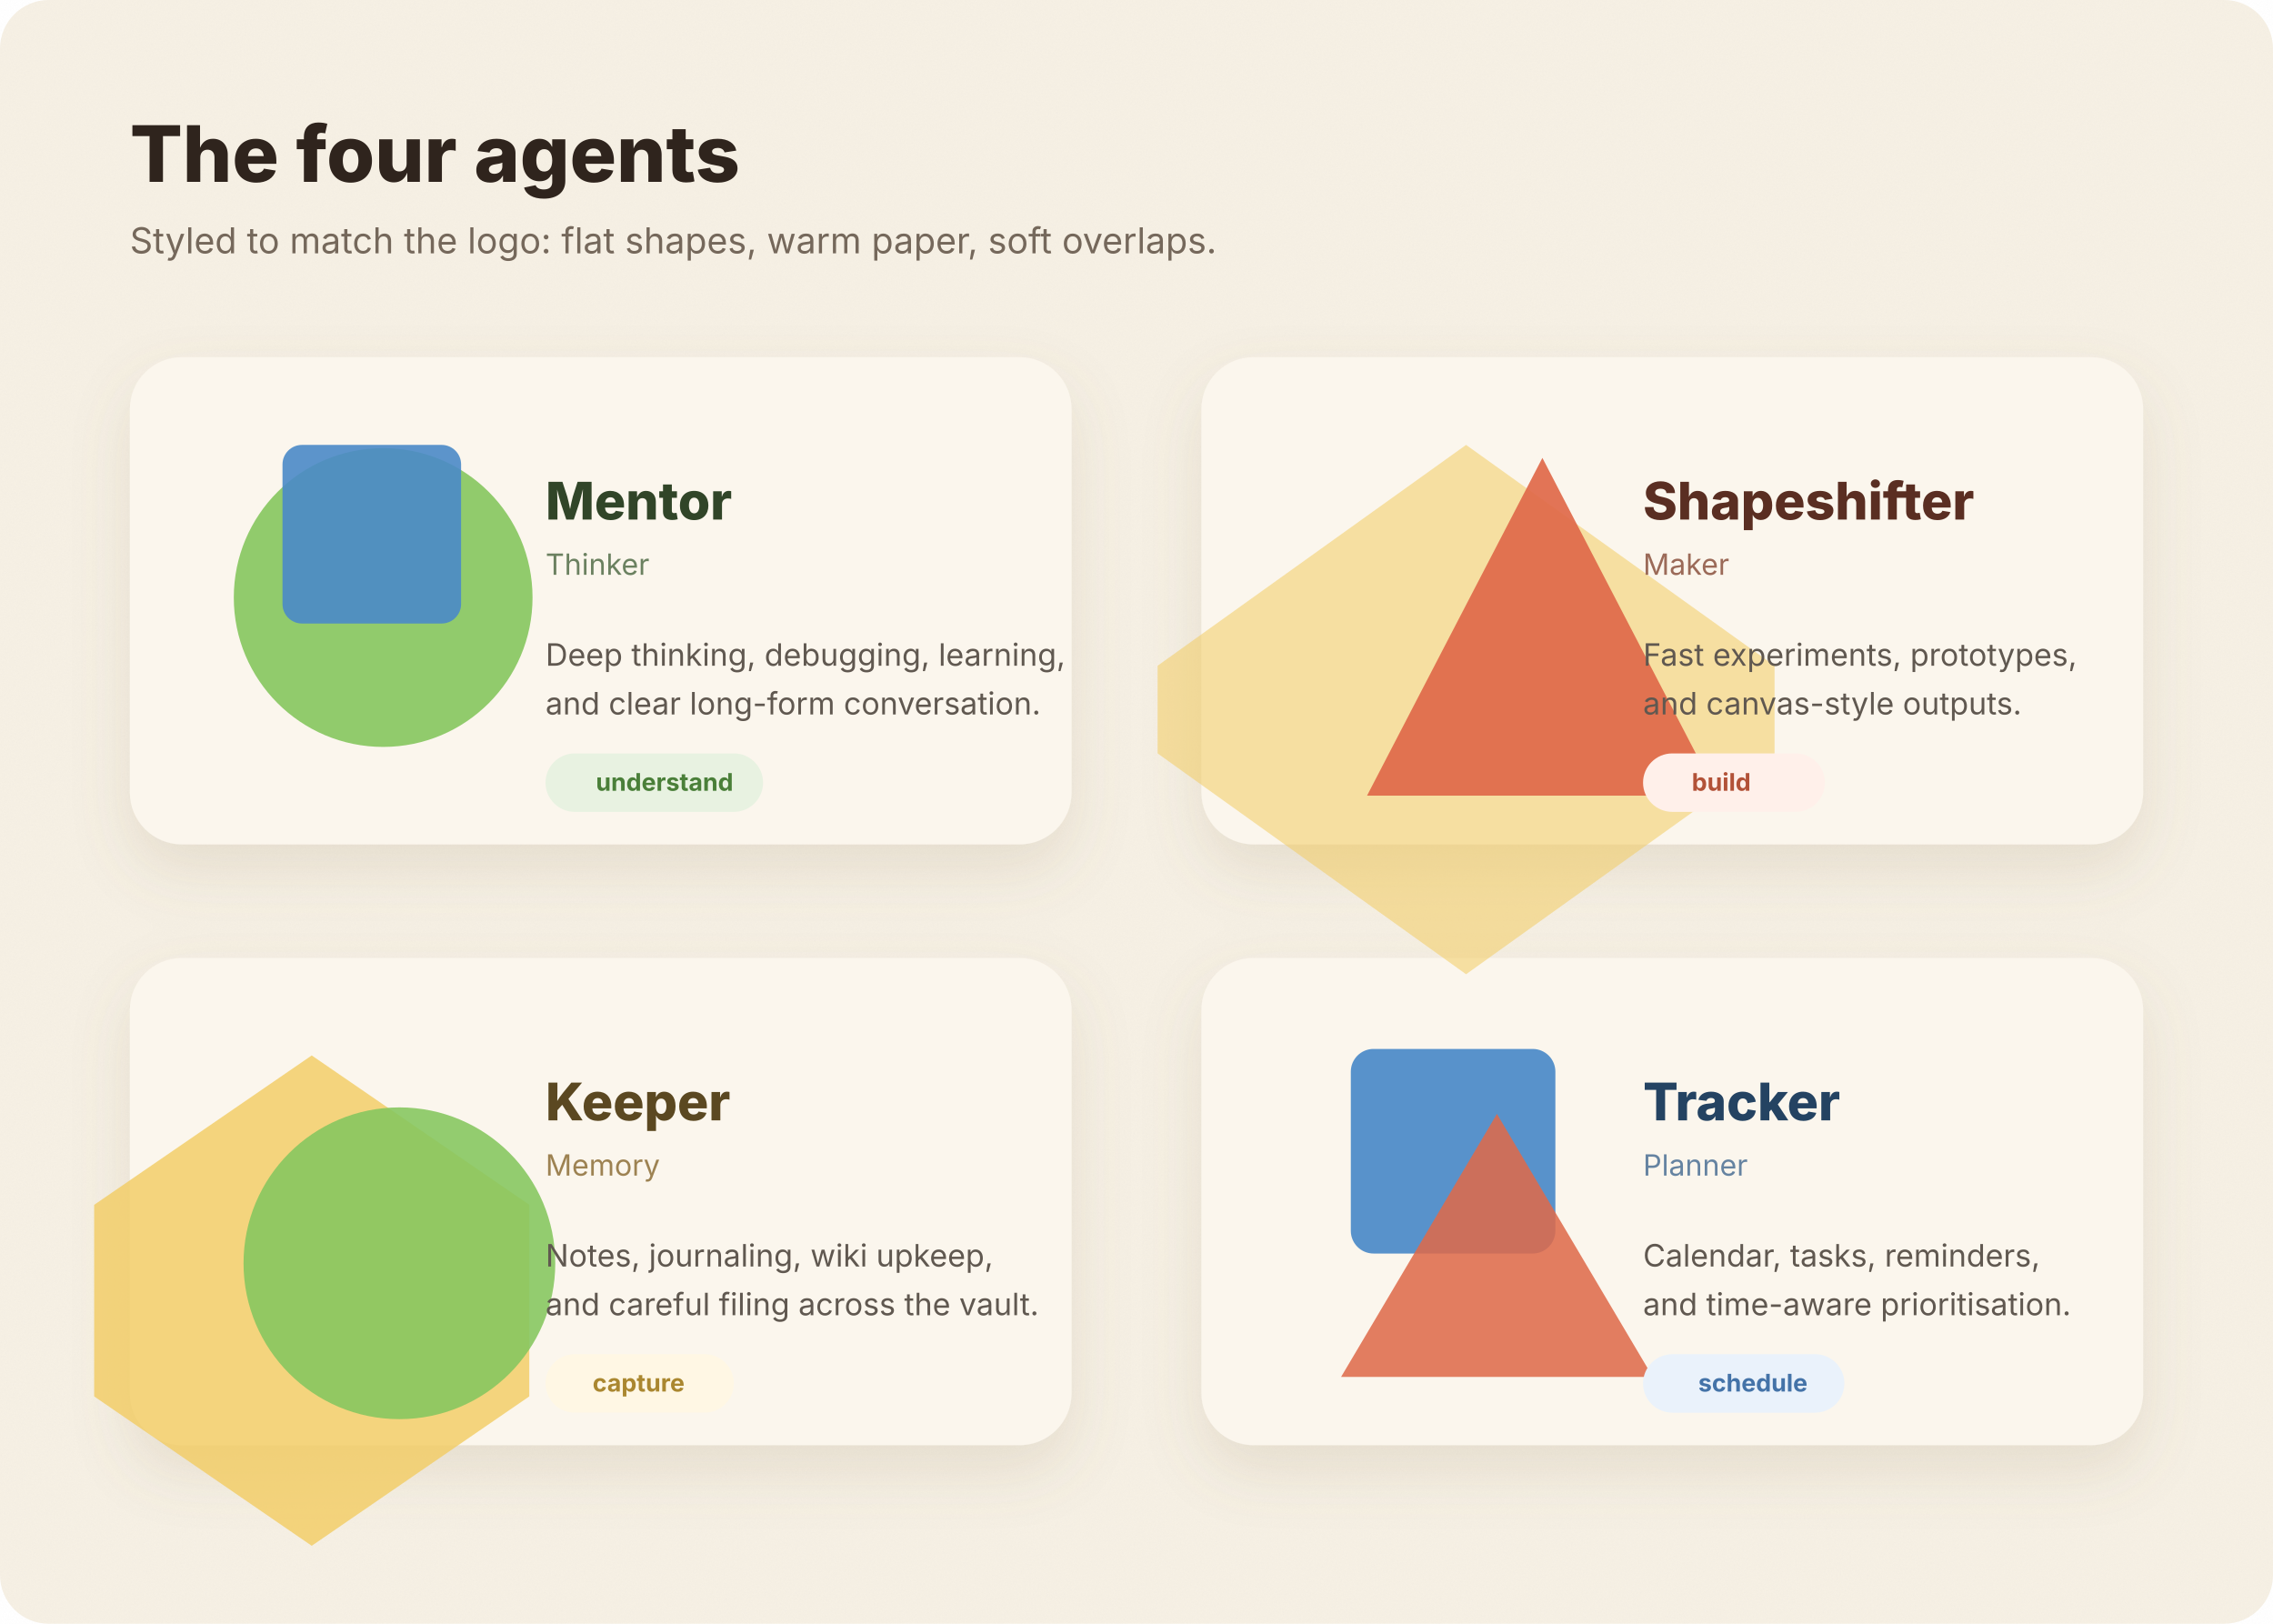
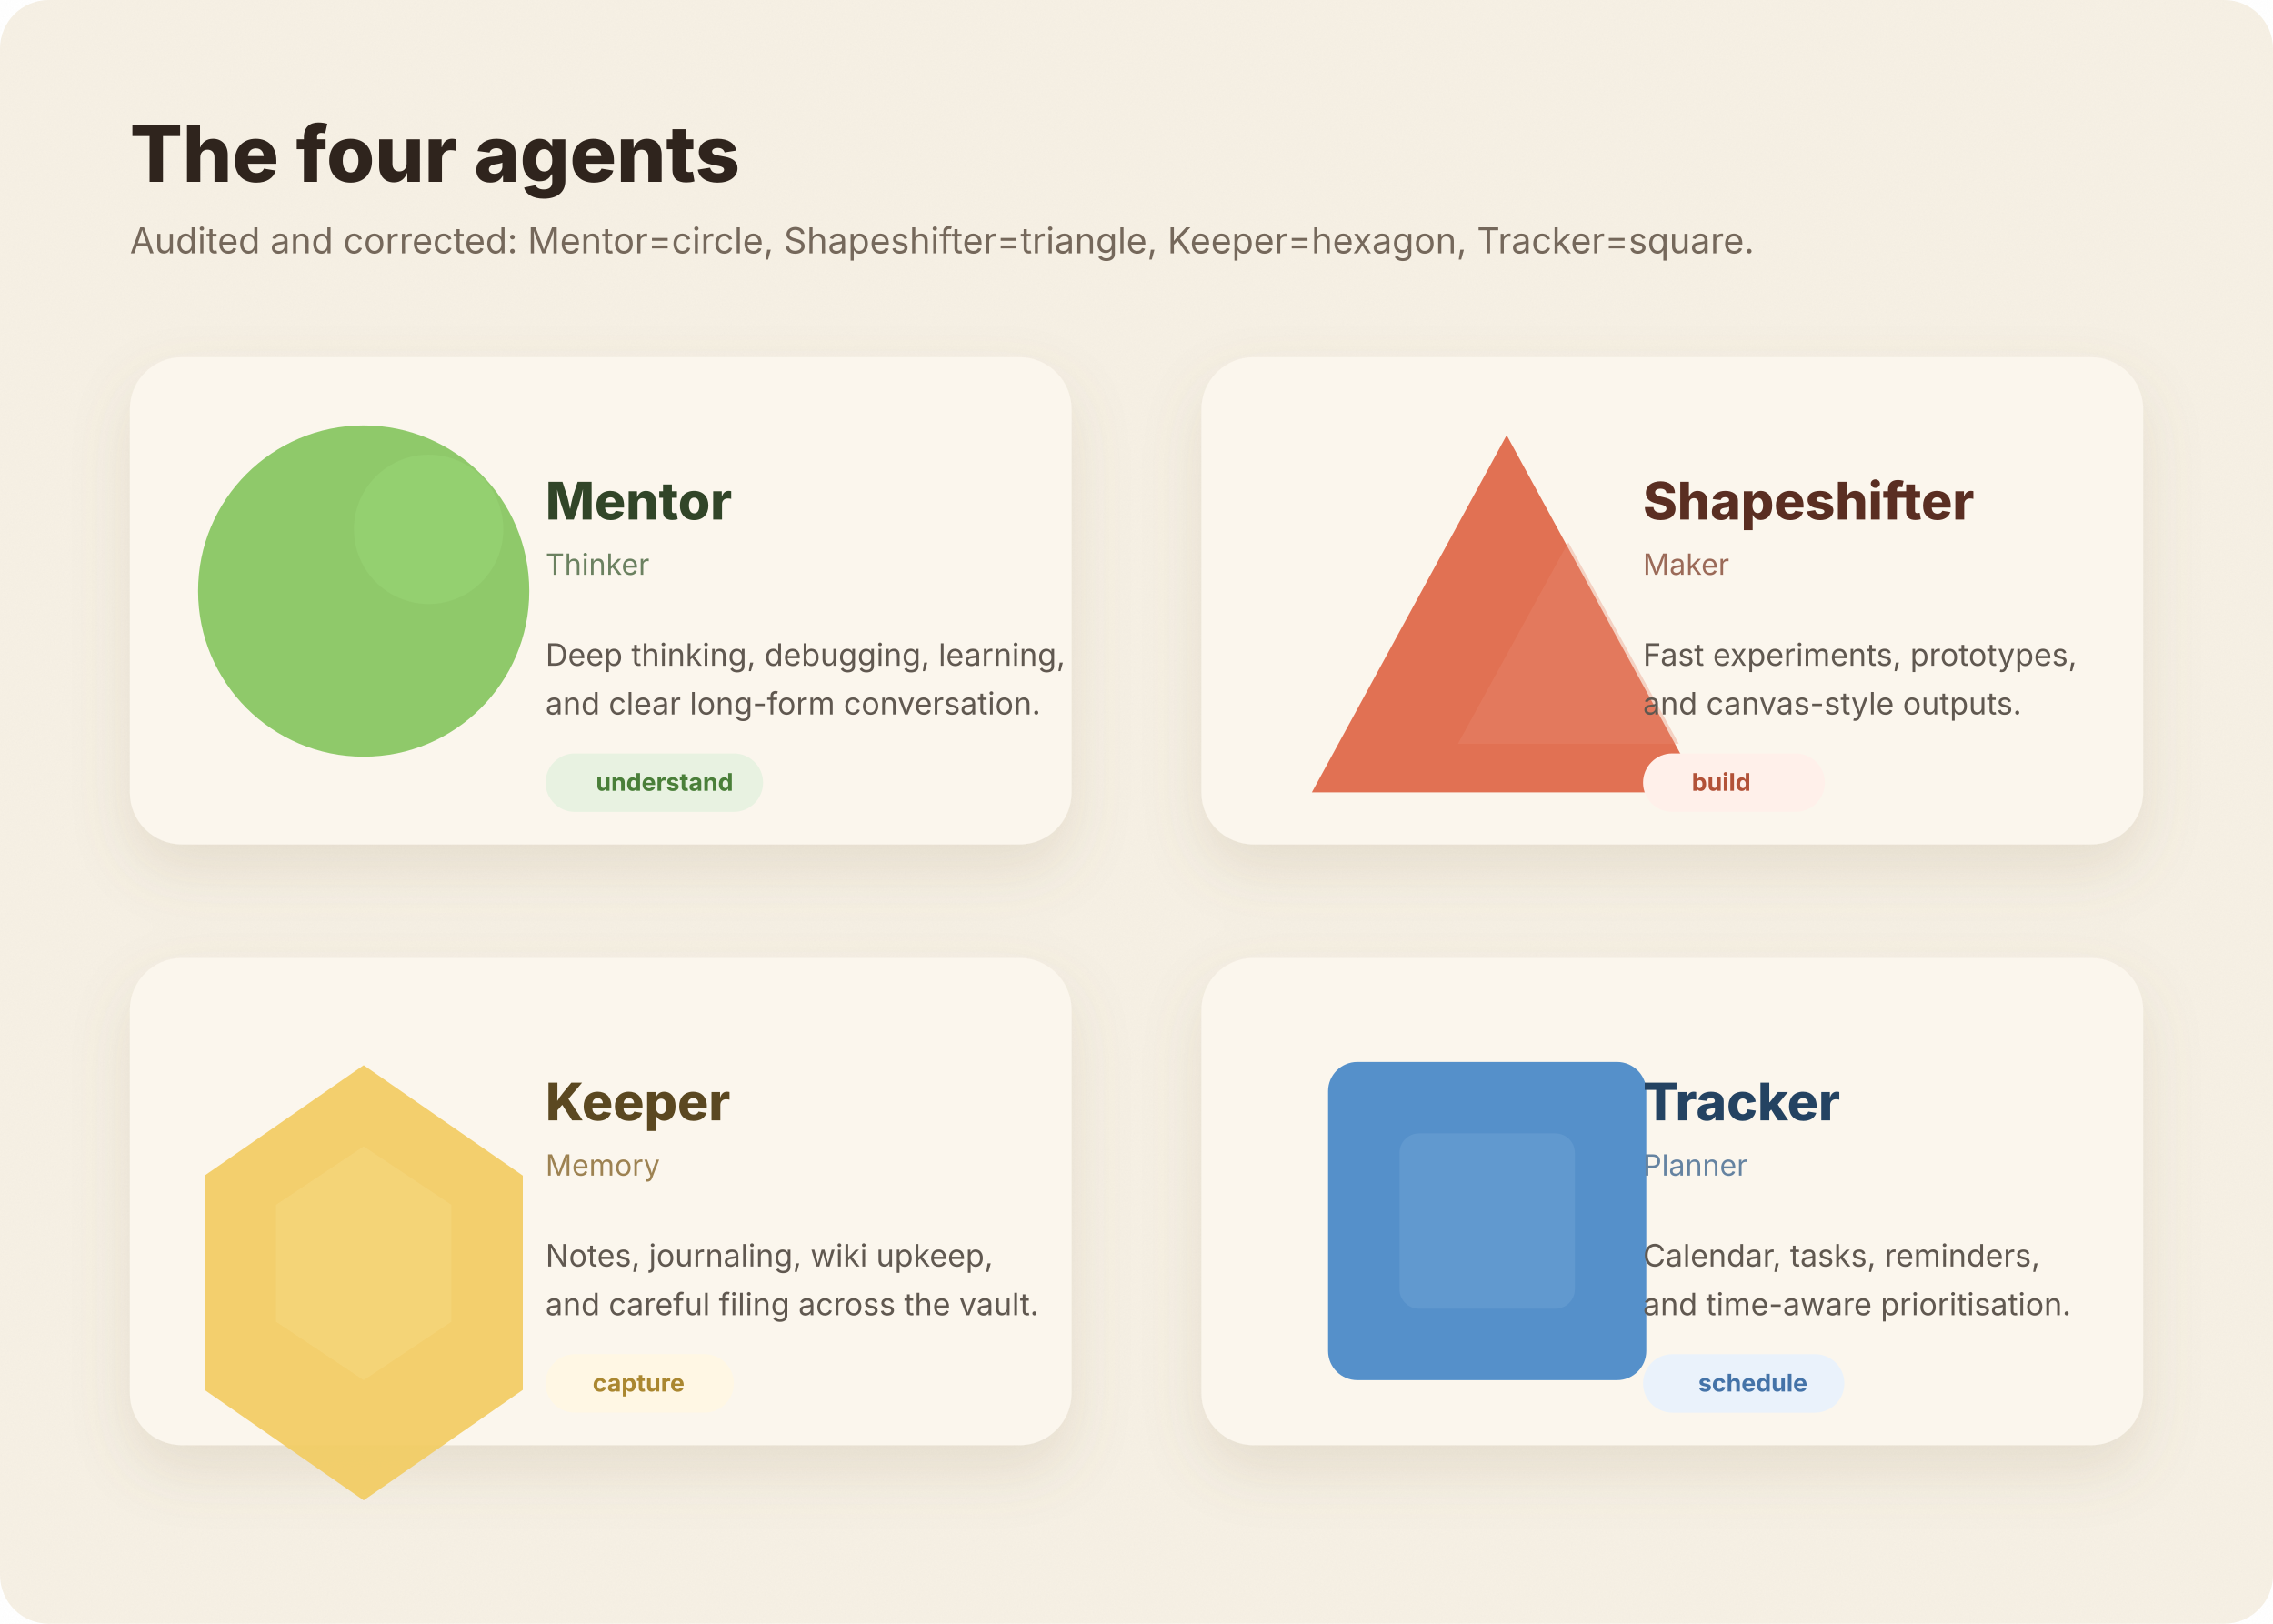
<svg xmlns="http://www.w3.org/2000/svg" width="1400" height="1000" viewBox="0 0 1400 1000" fill="none">
  <defs>
    <filter id="paper" x="-20%" y="-20%" width="140%" height="140%">
      <feTurbulence type="fractalNoise" baseFrequency="0.95" numOctaves="2" stitchTiles="stitch" result="noise" />
      <feColorMatrix in="noise" type="saturate" values="0" result="mono" />
      <feComponentTransfer in="mono" result="faded">
        <feFuncA type="table" tableValues="0 0.03" />
      </feComponentTransfer>
    </filter>
    <filter id="shadow" x="-20%" y="-20%" width="140%" height="140%">
      <feDropShadow dx="0" dy="16" stdDeviation="18" flood-color="#8C7B5A" flood-opacity="0.16" />
    </filter>
  </defs>
  <rect width="1400" height="1000" rx="30" fill="#F6F0E4" />
  <rect width="1400" height="1000" rx="30" fill="#000" filter="url(#paper)" opacity="0.9" />
  <text x="80" y="112" fill="#2F241D" font-family="Inter, Arial, sans-serif" font-size="48" font-weight="800">The four agents</text>
-   <text x="80" y="156" fill="#75685B" font-family="Inter, Arial, sans-serif" font-size="22">Styled to match the logo: flat shapes, warm paper, soft overlaps.</text>
+   <text x="80" y="156" fill="#75685B" font-family="Inter, Arial, sans-serif" font-size="22">Audited and corrected: Mentor=circle, Shapeshifter=triangle, Keeper=hexagon, Tracker=square.</text>
  <g filter="url(#shadow)">
    <rect x="80" y="220" width="580" height="300" rx="32" fill="#FBF6ED" />
    <rect x="740" y="220" width="580" height="300" rx="32" fill="#FBF6ED" />
    <rect x="80" y="590" width="580" height="300" rx="32" fill="#FBF6ED" />
    <rect x="740" y="590" width="580" height="300" rx="32" fill="#FBF6ED" />
  </g>
  <g>
-     <circle cx="236" cy="368" r="92" fill="#85C65E" opacity="0.9" />
-     <rect x="174" y="274" width="110" height="110" rx="12" fill="#4A8AC8" opacity="0.9" />
+     <circle cx="224" cy="364" r="102" fill="#85C65E" opacity="0.92" />
+     <circle cx="264" cy="326" r="46" fill="#9CD97A" opacity="0.38" />
    <text x="336" y="320" fill="#314528" font-family="Inter, Arial, sans-serif" font-size="32" font-weight="800">Mentor</text>
    <text x="336" y="354" fill="#6B8160" font-family="Inter, Arial, sans-serif" font-size="18">Thinker</text>
    <text x="336" y="410" fill="#605850" font-family="Inter, Arial, sans-serif" font-size="19">Deep thinking, debugging, learning,</text>
    <text x="336" y="440" fill="#605850" font-family="Inter, Arial, sans-serif" font-size="19">and clear long-form conversation.</text>
    <rect x="336" y="464" width="134" height="36" rx="18" fill="#E8F2E1" />
    <text x="367" y="487" fill="#4A7F39" font-family="Inter, Arial, sans-serif" font-size="15" font-weight="700">understand</text>
  </g>
  <g>
-     <path d="M903 274L1093 410H1093V410V464L903 600L713 464V410L903 274Z" fill="#F2CC62" opacity="0.55" />
-     <path d="M950 282L1058 490H842L950 282Z" fill="#DF6949" opacity="0.92" />
+     <path d="M928 268L1048 488H808L928 268Z" fill="#DF6949" opacity="0.94" />
+     <path d="M966 334L1034 458H898L966 334Z" fill="#E88A6F" opacity="0.34" />
    <text x="1012" y="320" fill="#5A2E22" font-family="Inter, Arial, sans-serif" font-size="32" font-weight="800">Shapeshifter</text>
    <text x="1012" y="354" fill="#9B6A58" font-family="Inter, Arial, sans-serif" font-size="18">Maker</text>
    <text x="1012" y="410" fill="#605850" font-family="Inter, Arial, sans-serif" font-size="19">Fast experiments, prototypes,</text>
    <text x="1012" y="440" fill="#605850" font-family="Inter, Arial, sans-serif" font-size="19">and canvas-style outputs.</text>
    <rect x="1012" y="464" width="112" height="36" rx="18" fill="#FFF0EA" />
    <text x="1042" y="487" fill="#B25238" font-family="Inter, Arial, sans-serif" font-size="15" font-weight="700">build</text>
  </g>
  <g>
-     <path d="M192 650L326 742V860L192 952L58 860V742L192 650Z" fill="#F2CC62" opacity="0.8" />
-     <circle cx="246" cy="778" r="96" fill="#85C65E" opacity="0.88" />
+     <path d="M224 656L322 724V856L224 924L126 856V724L224 656Z" fill="#F2CC62" opacity="0.92" />
+     <path d="M224 706L278 742V814L224 850L170 814V742L224 706Z" fill="#F6DB87" opacity="0.40" />
    <text x="336" y="690" fill="#5B4821" font-family="Inter, Arial, sans-serif" font-size="32" font-weight="800">Keeper</text>
    <text x="336" y="724" fill="#9D8252" font-family="Inter, Arial, sans-serif" font-size="18">Memory</text>
    <text x="336" y="780" fill="#605850" font-family="Inter, Arial, sans-serif" font-size="19">Notes, journaling, wiki upkeep,</text>
    <text x="336" y="810" fill="#605850" font-family="Inter, Arial, sans-serif" font-size="19">and careful filing across the vault.</text>
    <rect x="336" y="834" width="116" height="36" rx="18" fill="#FFF7E4" />
    <text x="365" y="857" fill="#AA8730" font-family="Inter, Arial, sans-serif" font-size="15" font-weight="700">capture</text>
  </g>
  <g>
-     <rect x="832" y="646" width="126" height="126" rx="14" fill="#4A8AC8" opacity="0.92" />
-     <path d="M922 686L1018 848H826L922 686Z" fill="#DF6949" opacity="0.86" />
+     <rect x="818" y="654" width="196" height="196" rx="18" fill="#4A8AC8" opacity="0.94" />
+     <rect x="862" y="698" width="108" height="108" rx="12" fill="#76A8D7" opacity="0.36" />
    <text x="1012" y="690" fill="#244362" font-family="Inter, Arial, sans-serif" font-size="32" font-weight="800">Tracker</text>
    <text x="1012" y="724" fill="#6583A1" font-family="Inter, Arial, sans-serif" font-size="18">Planner</text>
    <text x="1012" y="780" fill="#605850" font-family="Inter, Arial, sans-serif" font-size="19">Calendar, tasks, reminders,</text>
    <text x="1012" y="810" fill="#605850" font-family="Inter, Arial, sans-serif" font-size="19">and time-aware prioritisation.</text>
    <rect x="1012" y="834" width="124" height="36" rx="18" fill="#EAF2FB" />
    <text x="1046" y="857" fill="#4473A8" font-family="Inter, Arial, sans-serif" font-size="15" font-weight="700">schedule</text>
  </g>
</svg>
